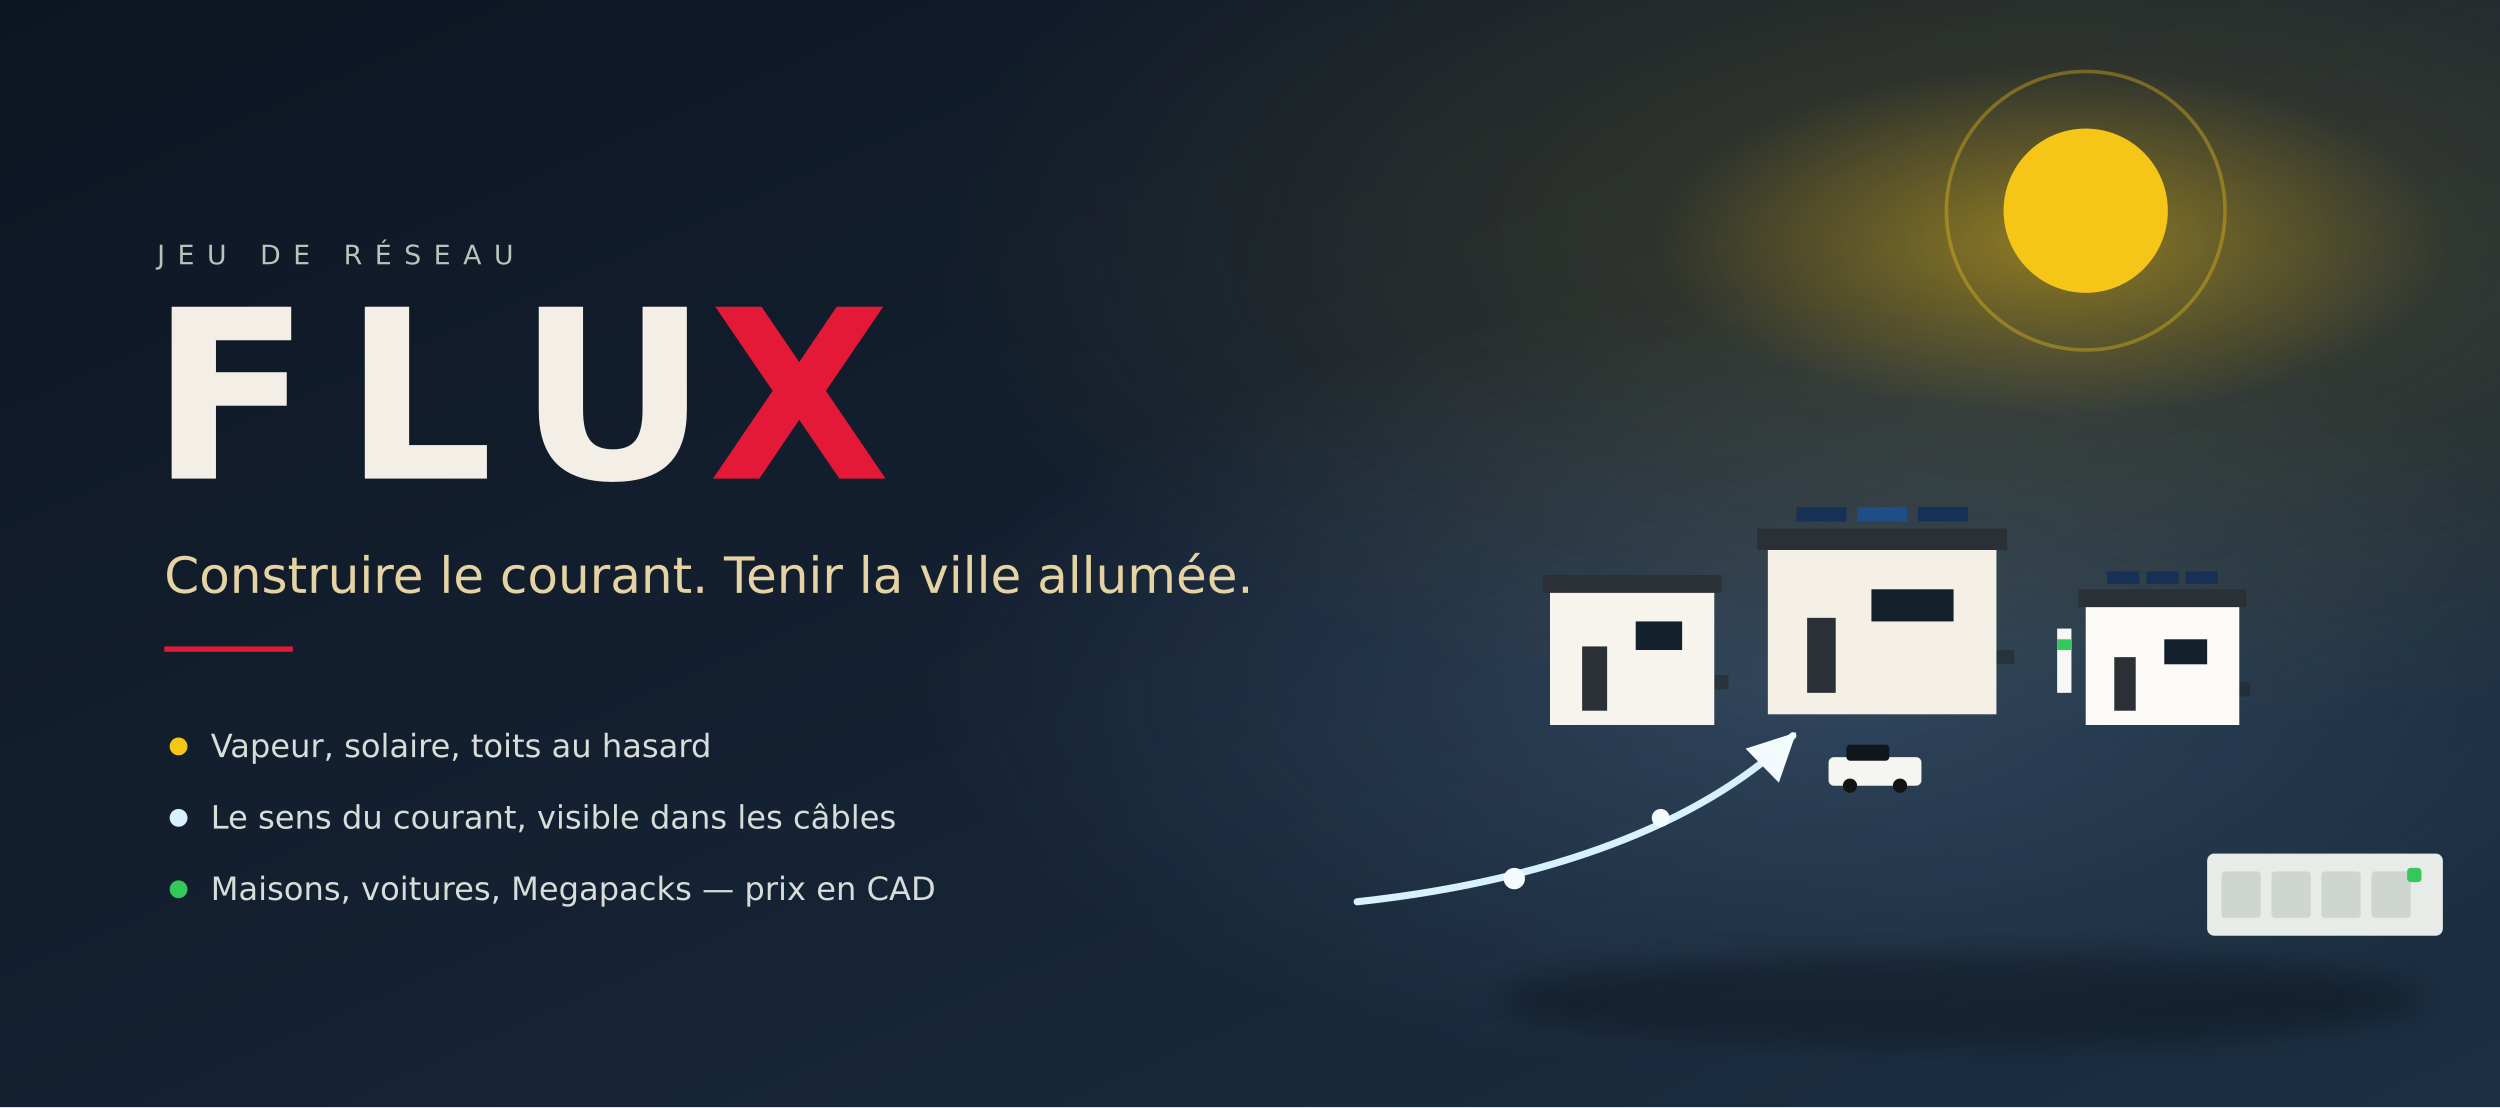
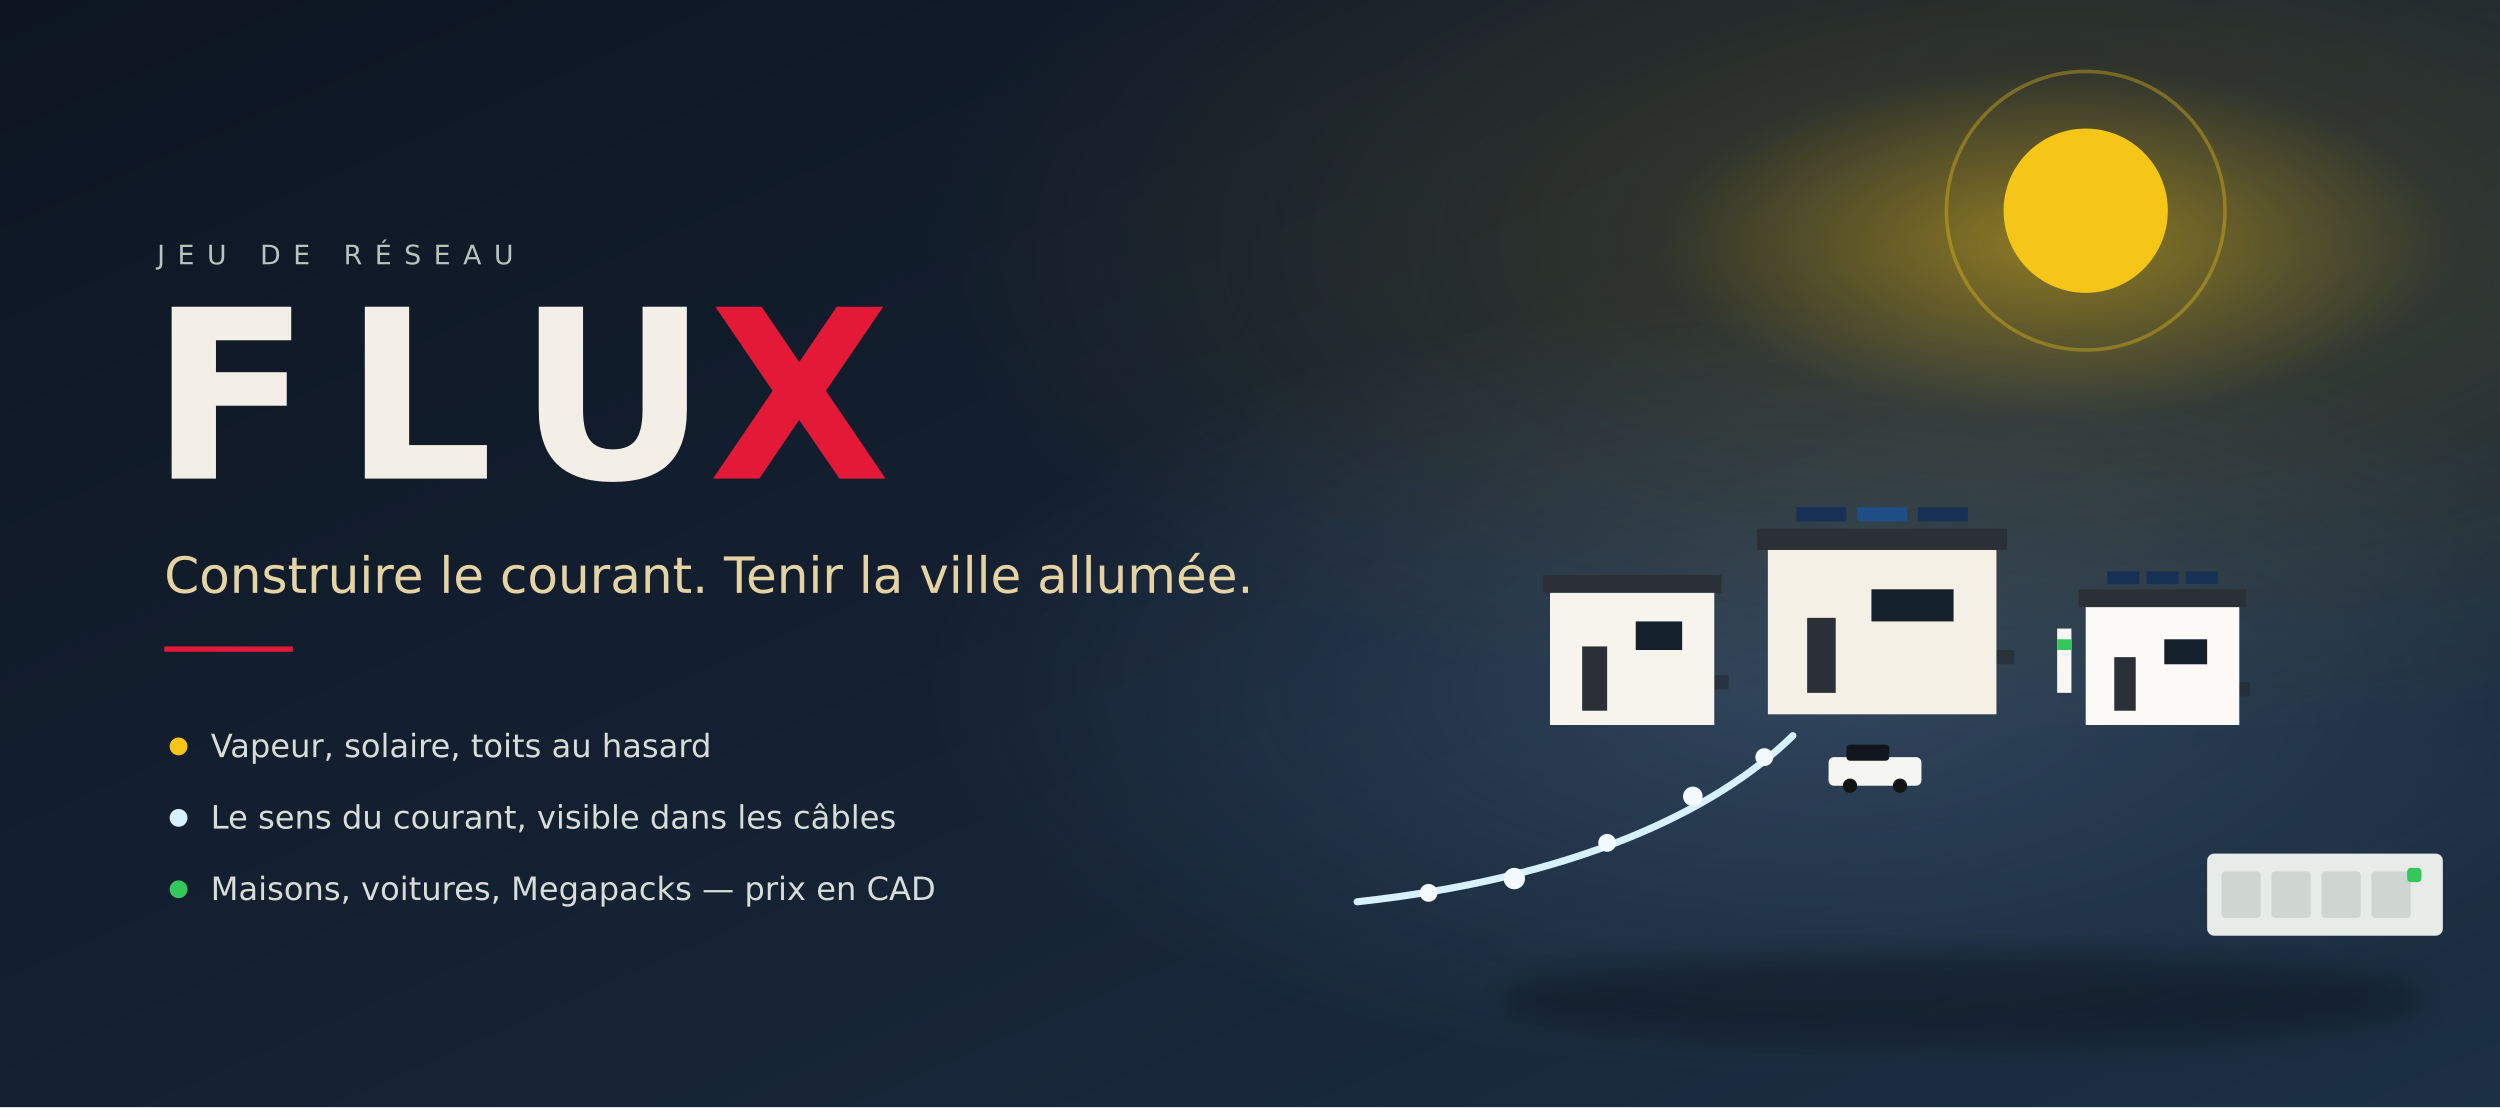
<svg xmlns="http://www.w3.org/2000/svg" viewBox="0 0 1400 620" width="1400" height="620">
  <defs>
    <linearGradient id="sky" x1="0" y1="0" x2="1" y2="1">
      <stop offset="0" stop-color="#0d1522" />
      <stop offset="0.55" stop-color="#152233" />
      <stop offset="1" stop-color="#1c3044" />
    </linearGradient>
    <radialGradient id="sun" cx="0.82" cy="0.22" r="0.45">
      <stop offset="0" stop-color="#f5c518" stop-opacity="0.55" />
      <stop offset="0.35" stop-color="#f5c518" stop-opacity="0.12" />
      <stop offset="1" stop-color="#f5c518" stop-opacity="0" />
    </radialGradient>
    <radialGradient id="glow" cx="0.72" cy="0.62" r="0.35">
      <stop offset="0" stop-color="#9fd0ff" stop-opacity="0.18" />
      <stop offset="1" stop-color="#9fd0ff" stop-opacity="0" />
    </radialGradient>
    <linearGradient id="ground" x1="0" y1="0" x2="0" y2="1">
      <stop offset="0" stop-color="#243240" />
      <stop offset="1" stop-color="#12181f" />
    </linearGradient>
    <filter id="soft" x="-20%" y="-20%" width="140%" height="140%">
      <feGaussianBlur stdDeviation="8" />
    </filter>
-     <marker id="arrow" viewBox="0 0 12 12" refX="10" refY="6" markerWidth="8" markerHeight="8" orient="auto">
-       <path d="M1 1 L11 6 L1 11 Z" fill="#f4fbff" />
-     </marker>
  </defs>
  <rect width="1400" height="620" fill="url(#sky)" />
  <rect width="1400" height="620" fill="url(#sun)" />
  <rect width="1400" height="620" fill="url(#glow)" />
  <circle cx="1168" cy="118" r="46" fill="#f5c518" />
  <circle cx="1168" cy="118" r="78" fill="none" stroke="#f5c518" stroke-opacity="0.35" stroke-width="2" />
  <g font-family="Ubuntu, DejaVu Sans, sans-serif" fill="#f4efe6">
    <text x="88" y="148" font-size="15" letter-spacing="7" fill="#b7c3bb">JEU DE RÉSEAU</text>
    <text x="84" y="268" font-size="132" font-weight="700" letter-spacing="18">FLU<tspan fill="#e31937">X</tspan>
    </text>
    <text x="92" y="332" font-size="28" fill="#e6d3a3">Construire le courant. Tenir la ville allumée.</text>
    <rect x="92" y="362" width="72" height="3" fill="#e31937" />
    <g font-size="18" fill="#d7ddd8">
      <circle cx="100" cy="418" r="5" fill="#f5c518" />
      <text x="118" y="424">Vapeur, solaire, toits au hasard</text>
      <circle cx="100" cy="458" r="5" fill="#d7f1ff" />
      <text x="118" y="464">Le sens du courant, visible dans les câbles</text>
      <circle cx="100" cy="498" r="5" fill="#34c759" />
      <text x="118" y="504">Maisons, voitures, Megapacks — prix en CAD</text>
    </g>
  </g>
  <ellipse cx="1100" cy="560" rx="260" ry="26" fill="#000" opacity="0.28" filter="url(#soft)" />
  <g transform="translate(868,300)">
    <rect x="8" y="78" width="92" height="8" fill="#1a140f" opacity="0.35" />
    <rect width="92" height="78" y="28" fill="#f7f4ee" />
    <rect x="-4" y="22" width="100" height="10" fill="#2a3036" />
    <rect x="18" y="62" width="14" height="36" fill="#2a3036" />
    <rect x="48" y="48" width="26" height="16" fill="#14202b" />
  </g>
  <g transform="translate(990,268)">
    <rect x="10" y="96" width="128" height="8" fill="#1a140f" opacity="0.35" />
    <rect width="128" height="96" y="36" fill="#f4f0e6" />
    <rect x="-6" y="28" width="140" height="12" fill="#2a3036" />
    <rect x="16" y="16" width="28" height="8" fill="#163155" />
    <rect x="50" y="16" width="28" height="8" fill="#1d4e86" />
    <rect x="84" y="16" width="28" height="8" fill="#163155" />
    <rect x="22" y="78" width="16" height="42" fill="#2a3036" />
    <rect x="58" y="62" width="46" height="18" fill="#14202b" />
  </g>
  <g transform="translate(1024,424)">
    <rect width="52" height="16" rx="3" fill="#f5f5f2" />
    <rect x="10" y="-7" width="24" height="9" rx="2" fill="#10161c" />
    <circle cx="12" cy="16" r="4" fill="#141414" />
    <circle cx="40" cy="16" r="4" fill="#141414" />
  </g>
  <g transform="translate(1168,312)">
    <rect x="6" y="70" width="86" height="8" fill="#1a140f" opacity="0.3" />
    <rect width="86" height="70" y="24" fill="#fbfaf6" />
    <rect x="-4" y="18" width="94" height="10" fill="#2a3036" />
    <rect x="12" y="8" width="18" height="7" fill="#163155" />
    <rect x="34" y="8" width="18" height="7" fill="#163155" />
    <rect x="56" y="8" width="18" height="7" fill="#163155" />
    <rect x="16" y="56" width="12" height="30" fill="#2a3036" />
    <rect x="44" y="46" width="24" height="14" fill="#14202b" />
    <rect x="-16" y="40" width="8" height="36" fill="#f7f7f5" />
    <rect x="-16" y="46" width="8" height="6" fill="#34c759" />
  </g>
  <g transform="translate(1236,478)">
    <rect width="132" height="46" rx="4" fill="#e7ece8" />
    <rect x="8" y="10" width="22" height="26" rx="2" fill="#cfd6d1" />
    <rect x="36" y="10" width="22" height="26" rx="2" fill="#cfd6d1" />
    <rect x="64" y="10" width="22" height="26" rx="2" fill="#cfd6d1" />
    <rect x="92" y="10" width="22" height="26" rx="2" fill="#cfd6d1" />
    <rect x="112" y="8" width="8" height="8" rx="2" fill="#34c759" />
  </g>
-   <path d="M760 505 C 880 492, 960 455, 1004 412" fill="none" stroke="#d7f1ff" stroke-width="4" stroke-linecap="round" marker-end="url(#arrow)" />
+   <path d="M760 505 C 880 492, 960 455, 1004 412" fill="none" stroke="#d7f1ff" stroke-width="4" stroke-linecap="round" />
+   <circle cx="800" cy="500" r="5" fill="#f4fbff" />
  <circle cx="848" cy="492" r="6" fill="#f4fbff" />
-   <circle cx="930" cy="458" r="5" fill="#f4fbff" />
+   <circle cx="900" cy="472" r="5" fill="#f4fbff" />
+   <circle cx="948" cy="446" r="5.5" fill="#f4fbff" />
+   <circle cx="988" cy="424" r="5" fill="#f4fbff" />
</svg>
